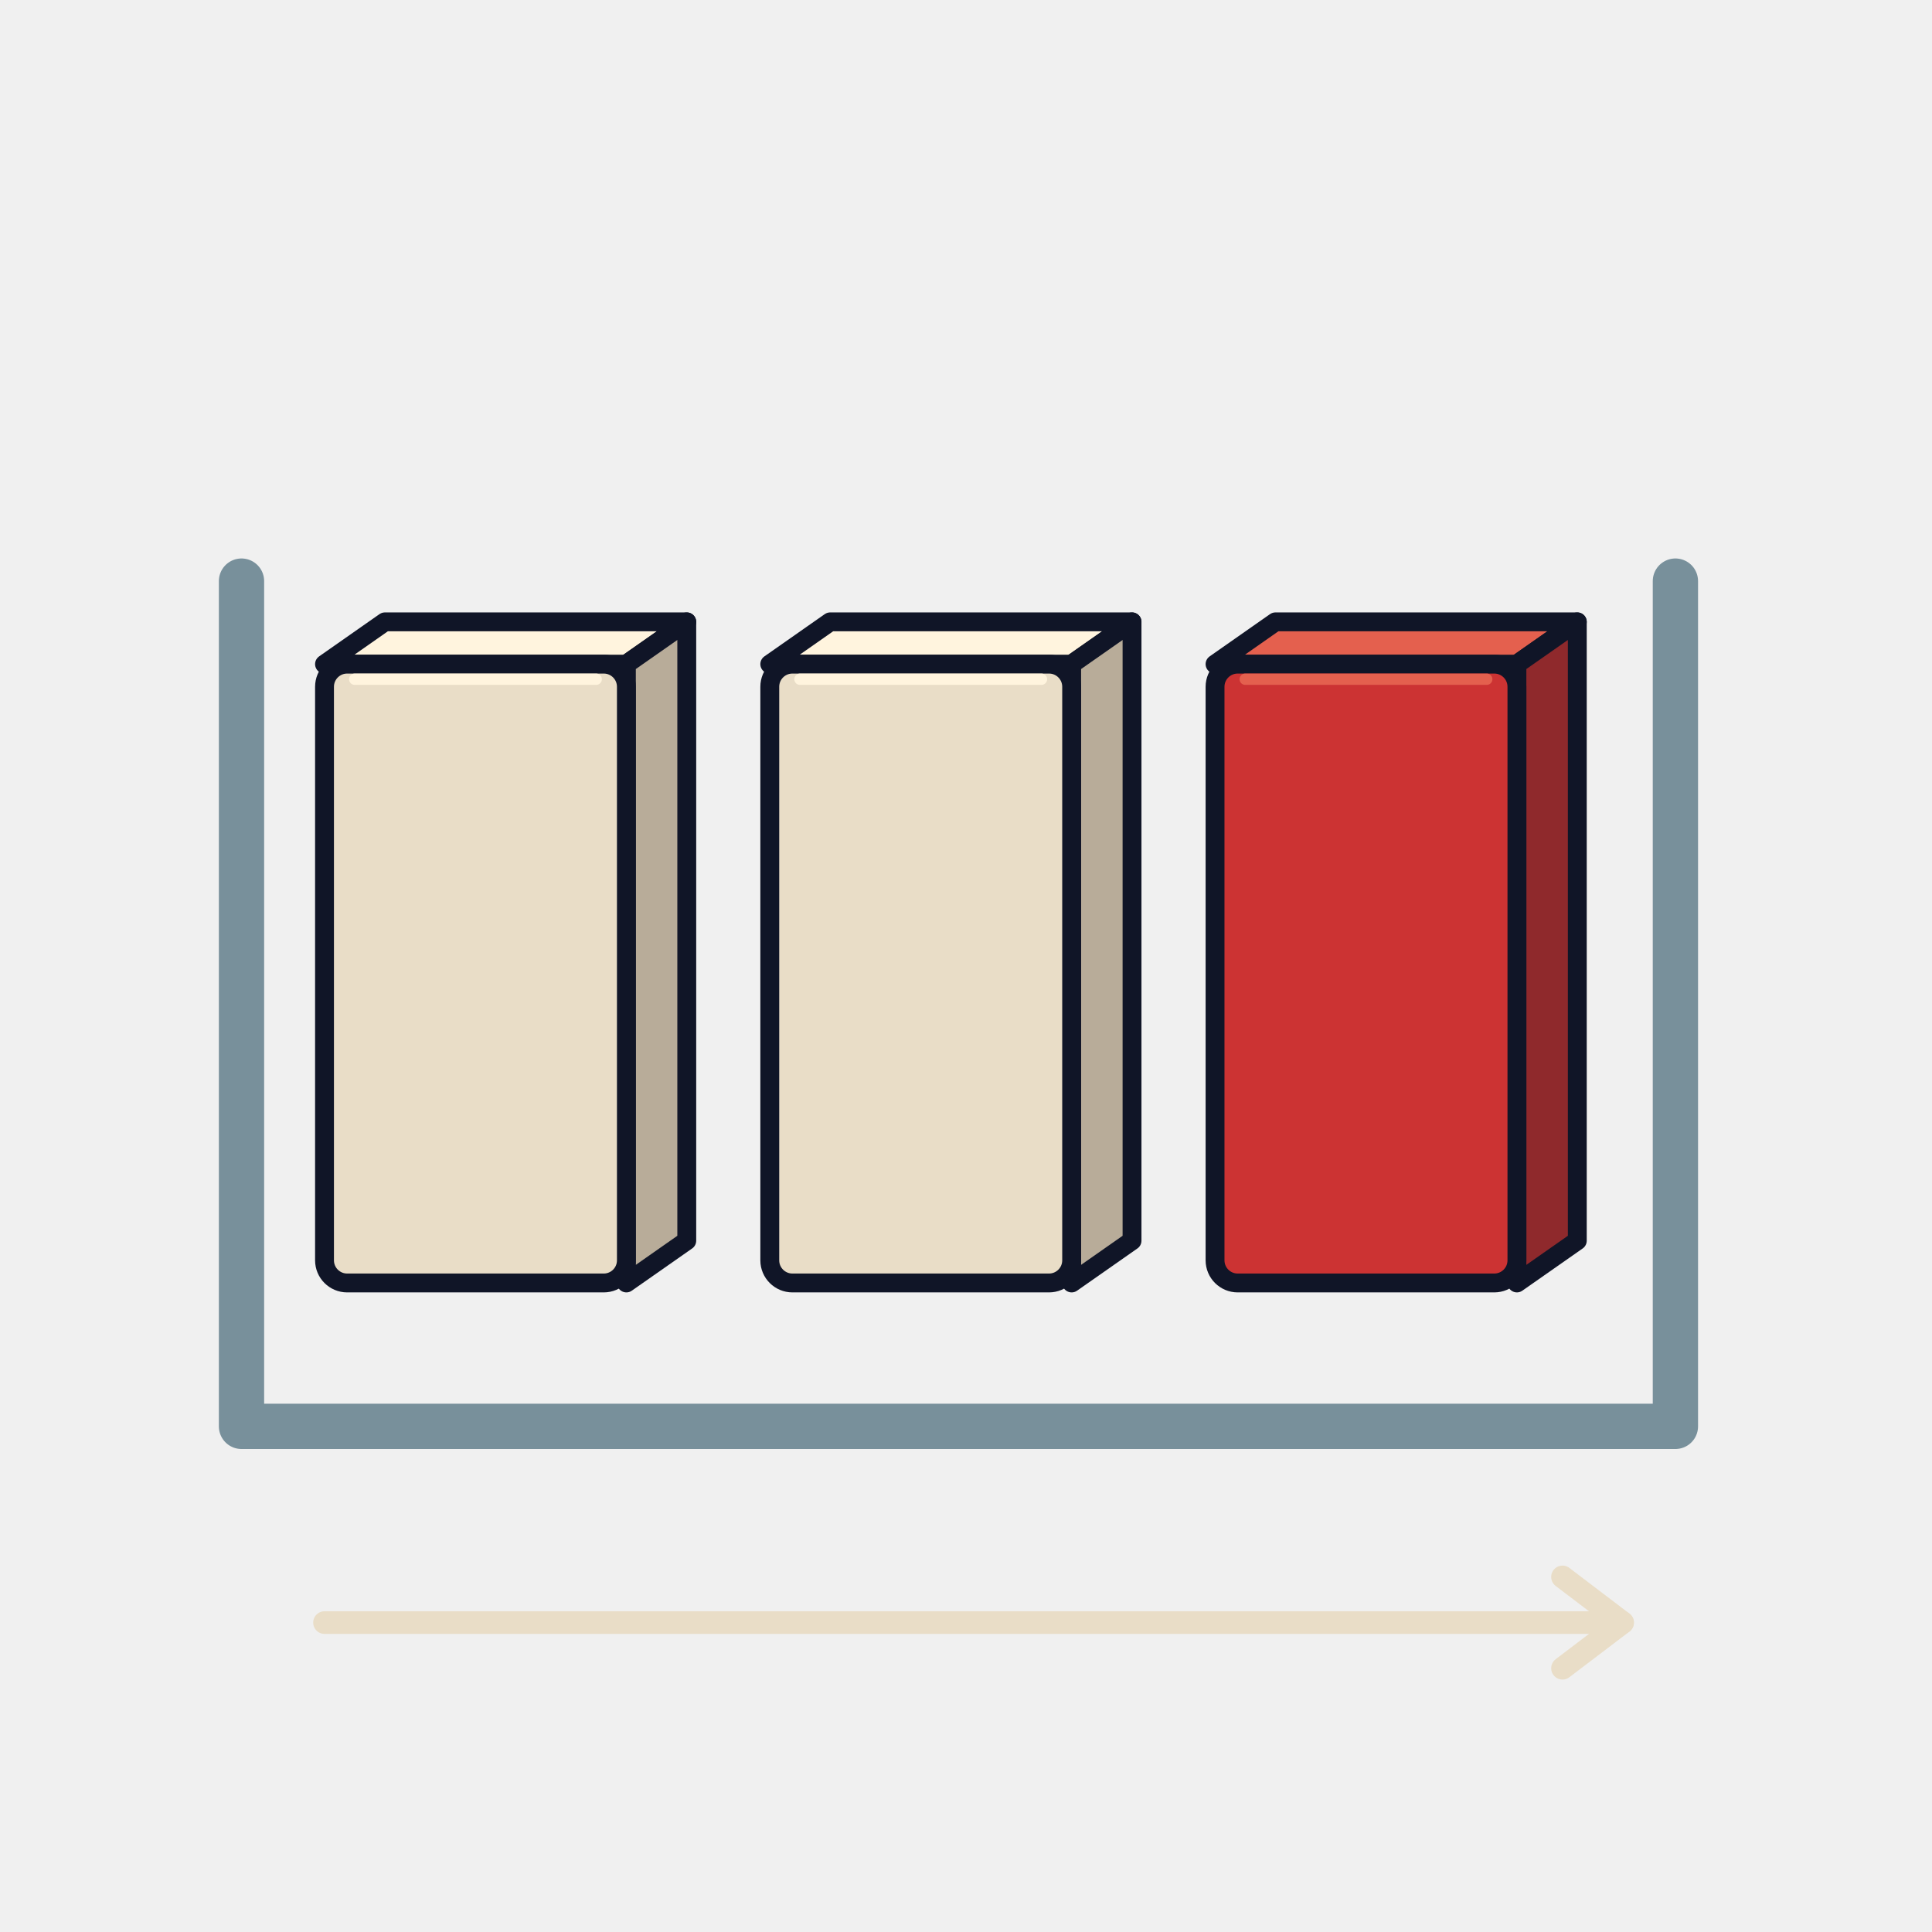
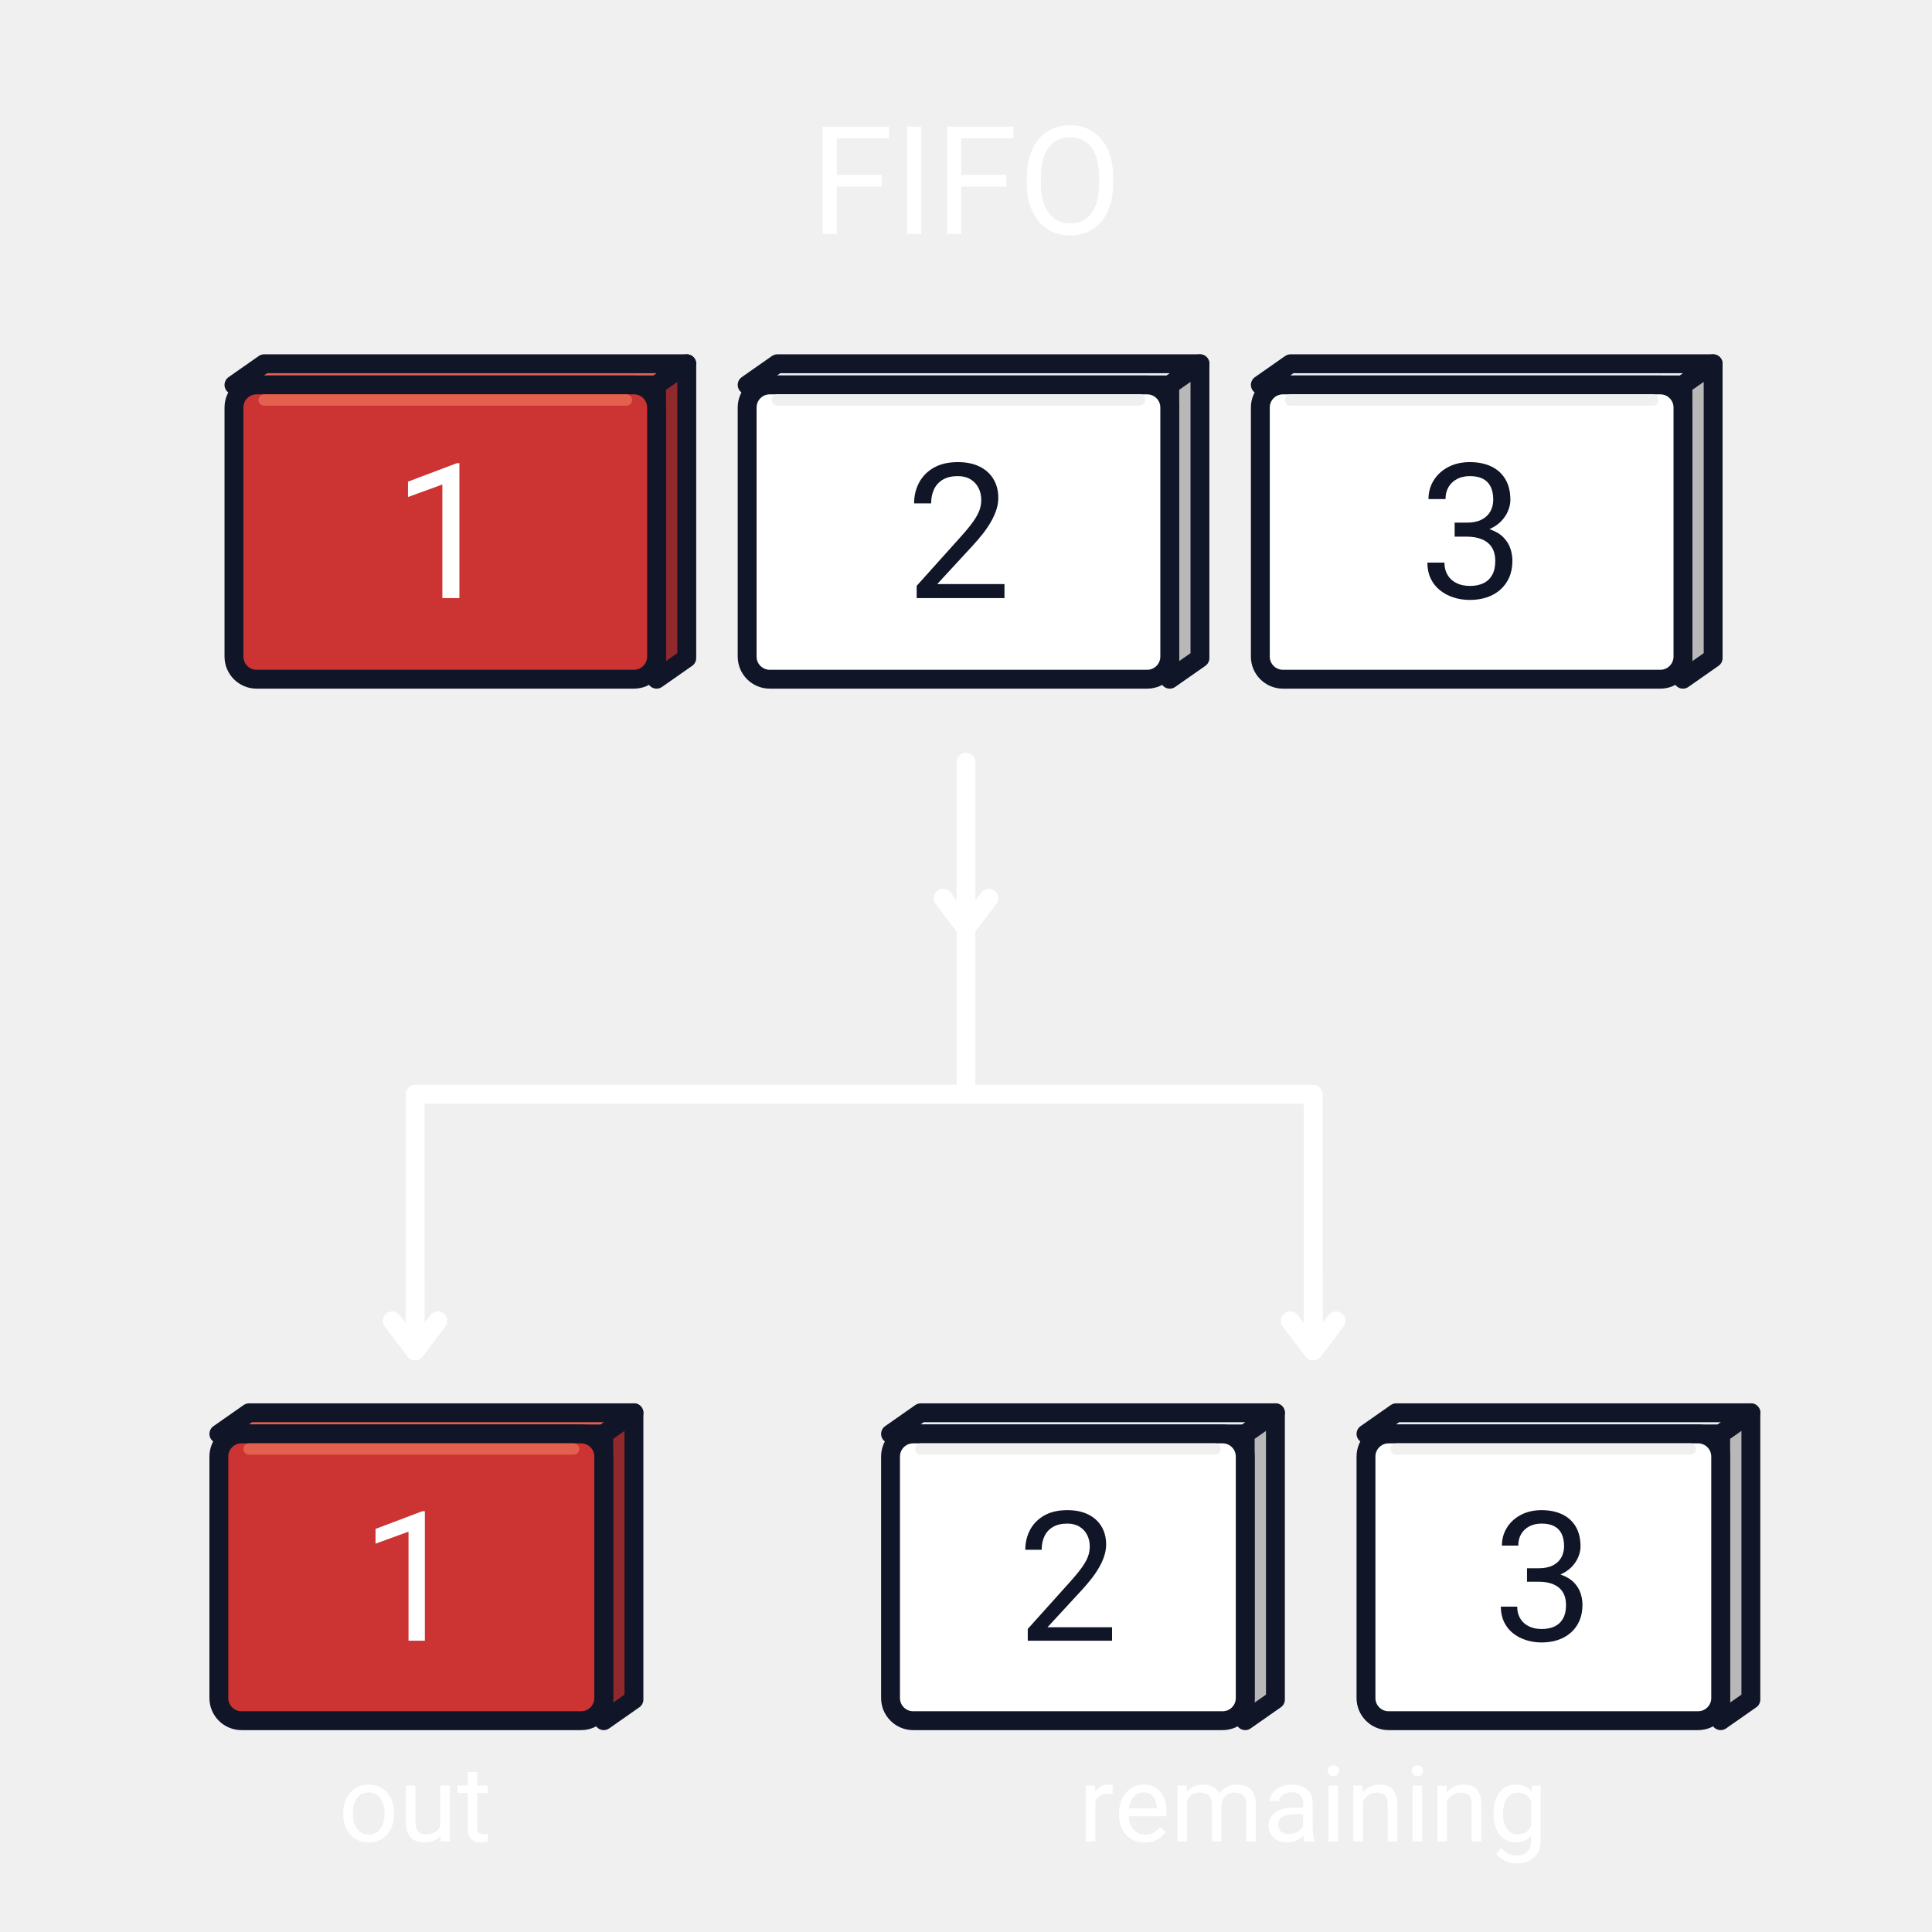
<svg xmlns="http://www.w3.org/2000/svg" width="256" height="256" viewBox="0 0 256 256" role="img" aria-labelledby="title desc">
  <g stroke-linecap="round" stroke-linejoin="round">
-     <path d="M32 77 V189 H222 V77" fill="none" stroke="#78909B" stroke-width="6" />
-     <polygon points="43,88 51,82.4 91,82.4 83,88" fill="#FFF4DE" stroke="#101527" stroke-width="2.5" />
-     <polygon points="83,88 91,82.4 91,164.4 83,170" fill="#B8AC99" stroke="#101527" stroke-width="2.5" />
-     <rect x="43" y="88" width="40" height="82" rx="3" fill="#E9DDC7" stroke="#101527" stroke-width="2.5" />
-     <line x1="47" y1="90" x2="79" y2="90" stroke="#FFF4DE" stroke-width="1.5" />
-     <polygon points="102,88 110,82.4 150,82.4 142,88" fill="#FFF4DE" stroke="#101527" stroke-width="2.5" />
-     <polygon points="142,88 150,82.4 150,164.4 142,170" fill="#B8AC99" stroke="#101527" stroke-width="2.5" />
-     <rect x="102" y="88" width="40" height="82" rx="3" fill="#E9DDC7" stroke="#101527" stroke-width="2.5" />
-     <line x1="106" y1="90" x2="138" y2="90" stroke="#FFF4DE" stroke-width="1.5" />
-     <polygon points="161,88 169,82.4 209,82.4 201,88" fill="#E4604E" stroke="#101527" stroke-width="2.5" />
-     <polygon points="201,88 209,82.4 209,164.4 201,170" fill="#8F292C" stroke="#101527" stroke-width="2.5" />
-     <rect x="161" y="88" width="40" height="82" rx="3" fill="#CC3333" stroke="#101527" stroke-width="2.5" />
-     <line x1="165" y1="90" x2="197" y2="90" stroke="#E4604E" stroke-width="1.5" />
-     <line x1="43" y1="215" x2="215" y2="215" stroke="#E9DDC7" stroke-width="3" />
-     <path d="M207.04 221.05 L215 215 L207.04 208.95" fill="none" stroke="#E9DDC7" stroke-width="3" />
+     <g transform="translate(107.3457 31) scale(0.00976562 -0.00976562)">
+       <g transform="translate(0 0)">
+         <path d="M362 1456V0H169V1456ZM972 801V643H320V801ZM1071 1456V1298H320V1456Z" fill="#FFFFFF" stroke="none" stroke-width="0" />
+       </g>
+       <g transform="translate(1132 0)">
+         <path d="M376 1456V0H183V1456Z" fill="#FFFFFF" stroke="none" stroke-width="0" />
+       </g>
+       <g transform="translate(1689 0)">
+         <path d="M362 1456V0H169V1456ZM972 801V643H320V801ZM1071 1456V1298H320V1456Z" fill="#FFFFFF" stroke="none" stroke-width="0" />
+       </g>
+       <g transform="translate(2821 0)">
+         <path d="M1290 774V682Q1290 518 1249.0 388.0Q1208 258 1131.0 167.0Q1054 76 946.5 28.0Q839 -20 706 -20Q577 -20 469.5 28.0Q362 76 283.5 167.0Q205 258 162.0 388.0Q119 518 119 682V774Q119 938 161.5 1067.5Q204 1197 282.0 1288.5Q360 1380 467.5 1428.0Q575 1476 704 1476Q837 1476 944.5 1428.0Q1052 1380 1129.5 1288.5Q1207 1197 1248.5 1067.5Q1290 938 1290 774ZM1099 682V776Q1099 906 1072.5 1006.0Q1046 1106 995.0 1174.0Q944 1242 870.5 1277.0Q797 1312 704 1312Q614 1312 541.5 1277.0Q469 1242 417.5 1174.0Q366 1106 338.0 1006.0Q310 906 310 776V682Q310 551 338.0 450.5Q366 350 418.5 281.5Q471 213 543.5 178.0Q616 143 706 143Q800 143 873.0 178.0Q946 213 996.5 281.5Q1047 350 1073.0 450.5Q1099 551 1099 682Z" fill="#FFFFFF" stroke="none" stroke-width="0" />
+       </g>
+     </g>
+     <polygon points="31,51 35,48.2 91,48.2 87,51" fill="#E4604E" stroke="#101527" stroke-width="2.5" />
+     <polygon points="87,51 91,48.2 91,87.2 87,90" fill="#8F292C" stroke="#101527" stroke-width="2.5" />
+     <rect x="31" y="51" width="56" height="39" rx="3" fill="#CC3333" stroke="#101527" stroke-width="2.5" />
+     <line x1="35" y1="53" x2="83" y2="53" stroke="#E4604E" stroke-width="1.5" />
+     <g transform="translate(51.9749 79.25) scale(0.01220703 -0.01220703)">
+       <g transform="translate(0 0)">
+         <path d="M729 1464V0H544V1233L171 1097V1264L700 1464Z" fill="#FFFFFF" stroke="none" stroke-width="0" />
+       </g>
+     </g>
+     <polygon points="99,51 103,48.2 159,48.2 155,51" fill="#F0F0F0" stroke="#101527" stroke-width="2.5" />
+     <polygon points="155,51 159,48.2 159,87.2 155,90" fill="#B8B8B8" stroke="#101527" stroke-width="2.5" />
+     <rect x="99" y="51" width="56" height="39" rx="3" fill="#FFFFFF" stroke="#101527" stroke-width="2.5" />
+     <line x1="103" y1="53" x2="151" y2="53" stroke="#F0F0F0" stroke-width="1.5" />
+     <g transform="translate(119.9749 79.25) scale(0.01220703 -0.01220703)">
+       <g transform="translate(0 0)">
+         <path d="M1075 152V0H122V133L599 664Q687 762 735.5 830.5Q784 899 803.5 953.5Q823 1008 823 1065Q823 1137 793.5 1195.5Q764 1254 707.0 1289.0Q650 1324 569 1324Q472 1324 407.5 1286.5Q343 1249 311.0 1182.0Q279 1115 279 1028H94Q94 1151 148.0 1253.0Q202 1355 308.0 1415.5Q414 1476 569 1476Q707 1476 805.0 1427.5Q903 1379 955.5 1291.5Q1008 1204 1008 1087Q1008 1023 986.5 957.5Q965 892 927.5 827.0Q890 762 840.5 699.0Q791 636 735 575L345 152Z" fill="#101527" stroke="none" stroke-width="0" />
+       </g>
+     </g>
+     <polygon points="167,51 171,48.2 227,48.2 223,51" fill="#F0F0F0" stroke="#101527" stroke-width="2.5" />
+     <polygon points="223,51 227,48.2 227,87.2 223,90" fill="#B8B8B8" stroke="#101527" stroke-width="2.5" />
+     <rect x="167" y="51" width="56" height="39" rx="3" fill="#FFFFFF" stroke="#101527" stroke-width="2.5" />
+     <line x1="171" y1="53" x2="219" y2="53" stroke="#F0F0F0" stroke-width="1.5" />
+     <g transform="translate(187.9749 79.25) scale(0.01220703 -0.01220703)">
+       <g transform="translate(0 0)">
+         <path d="M391 819H523Q620 819 683.5 851.5Q747 884 778.5 940.5Q810 997 810 1068Q810 1152 782.0 1209.0Q754 1266 698.0 1295.0Q642 1324 556 1324Q478 1324 418.5 1293.5Q359 1263 325.5 1207.0Q292 1151 292 1075H107Q107 1186 163.0 1277.0Q219 1368 320.5 1422.0Q422 1476 556 1476Q688 1476 787.0 1429.5Q886 1383 941.0 1291.5Q996 1200 996 1064Q996 1009 970.5 946.5Q945 884 891.5 830.0Q838 776 753.0 741.5Q668 707 549 707H391ZM391 667V778H549Q688 778 779.0 745.0Q870 712 922.5 657.0Q975 602 996.5 536.5Q1018 471 1018 406Q1018 304 983.5 225.0Q949 146 886.5 91.0Q824 36 740.0 8.0Q656 -20 557 -20Q462 -20 378.5 7.0Q295 34 231.0 85.5Q167 137 131.0 212.5Q95 288 95 385H280Q280 309 313.5 252.0Q347 195 409.5 163.5Q472 132 557 132Q642 132 703.5 161.5Q765 191 798.5 251.0Q832 311 832 402Q832 493 794.0 551.5Q756 610 686.5 638.5Q617 667 523 667Z" fill="#101527" stroke="none" stroke-width="0" />
+       </g>
+     </g>
+     <line x1="128" y1="101" x2="128" y2="123" stroke="#FFFFFF" stroke-width="2.5" />
+     <path d="M124.97 119.02 L128 123 L131.03 119.02" fill="none" stroke="#FFFFFF" stroke-width="2.5" />
+     <path d="M128 123 V145 H55 V177 M128 145 H174 V177" fill="none" stroke="#FFFFFF" stroke-width="2.5" />
+     <line x1="55" y1="169" x2="55" y2="179" stroke="#FFFFFF" stroke-width="2.5" />
+     <path d="M51.97 175.02 L55 179 L58.03 175.02" fill="none" stroke="#FFFFFF" stroke-width="2.5" />
+     <line x1="174" y1="169" x2="174" y2="179" stroke="#FFFFFF" stroke-width="2.5" />
+     <path d="M170.97 175.02 L174 179 L177.03 175.02" fill="none" stroke="#FFFFFF" stroke-width="2.5" />
+     <polygon points="29,190 33,187.2 84,187.2 80,190" fill="#E4604E" stroke="#101527" stroke-width="2.5" />
+     <polygon points="80,190 84,187.2 84,225.2 80,228" fill="#8F292C" stroke="#101527" stroke-width="2.5" />
+     <rect x="29" y="190" width="51" height="38" rx="3" fill="#CC3333" stroke="#101527" stroke-width="2.5" />
+     <line x1="33" y1="192" x2="76" y2="192" stroke="#E4604E" stroke-width="1.5" />
+     <g transform="translate(47.7559 217.4) scale(0.01171875 -0.01171875)">
+       <g transform="translate(0 0)">
+         <path d="M729 1464V0H544V1233L171 1097V1264L700 1464Z" fill="#FFFFFF" stroke="none" stroke-width="0" />
+       </g>
+     </g>
+     <polygon points="118,190 122,187.2 169,187.2 165,190" fill="#F0F0F0" stroke="#101527" stroke-width="2.5" />
+     <polygon points="165,190 169,187.2 169,225.2 165,228" fill="#B8B8B8" stroke="#101527" stroke-width="2.5" />
+     <rect x="118" y="190" width="47" height="38" rx="3" fill="#FFFFFF" stroke="#101527" stroke-width="2.5" />
+     <line x1="122" y1="192" x2="161" y2="192" stroke="#F0F0F0" stroke-width="1.5" />
+     <g transform="translate(134.7559 217.4) scale(0.01171875 -0.01171875)">
+       <g transform="translate(0 0)">
+         <path d="M1075 152V0H122V133L599 664Q687 762 735.5 830.5Q784 899 803.5 953.5Q823 1008 823 1065Q823 1137 793.5 1195.5Q764 1254 707.0 1289.0Q650 1324 569 1324Q472 1324 407.5 1286.5Q343 1249 311.0 1182.0Q279 1115 279 1028H94Q94 1151 148.0 1253.0Q202 1355 308.0 1415.5Q414 1476 569 1476Q707 1476 805.0 1427.5Q903 1379 955.5 1291.5Q1008 1204 1008 1087Q1008 1023 986.5 957.5Q965 892 927.5 827.0Q890 762 840.5 699.0Q791 636 735 575L345 152Z" fill="#101527" stroke="none" stroke-width="0" />
+       </g>
+     </g>
+     <polygon points="181,190 185,187.2 232,187.2 228,190" fill="#F0F0F0" stroke="#101527" stroke-width="2.5" />
+     <polygon points="228,190 232,187.2 232,225.2 228,228" fill="#B8B8B8" stroke="#101527" stroke-width="2.5" />
+     <rect x="181" y="190" width="47" height="38" rx="3" fill="#FFFFFF" stroke="#101527" stroke-width="2.5" />
+     <line x1="185" y1="192" x2="224" y2="192" stroke="#F0F0F0" stroke-width="1.5" />
+     <g transform="translate(197.7559 217.4) scale(0.01171875 -0.01171875)">
+       <g transform="translate(0 0)">
+         <path d="M391 819H523Q620 819 683.5 851.5Q747 884 778.5 940.5Q810 997 810 1068Q810 1152 782.0 1209.0Q754 1266 698.0 1295.0Q642 1324 556 1324Q478 1324 418.5 1293.5Q359 1263 325.5 1207.0Q292 1151 292 1075H107Q107 1186 163.0 1277.0Q219 1368 320.5 1422.0Q422 1476 556 1476Q688 1476 787.0 1429.5Q886 1383 941.0 1291.5Q996 1200 996 1064Q996 1009 970.5 946.5Q945 884 891.5 830.0Q838 776 753.0 741.5Q668 707 549 707H391ZM391 667V778H549Q688 778 779.0 745.0Q870 712 922.5 657.0Q975 602 996.5 536.5Q1018 471 1018 406Q1018 304 983.5 225.0Q949 146 886.5 91.0Q824 36 740.0 8.0Q656 -20 557 -20Q462 -20 378.5 7.0Q295 34 231.0 85.5Q167 137 131.0 212.5Q95 288 95 385H280Q280 309 313.5 252.0Q347 195 409.5 163.5Q472 132 557 132Q642 132 703.5 161.5Q765 191 798.5 251.0Q832 311 832 402Q832 493 794.0 551.5Q756 610 686.5 638.5Q617 667 523 667Z" fill="#101527" stroke="none" stroke-width="0" />
+       </g>
+     </g>
+     <g transform="translate(44.8589 244) scale(0.00683594 -0.00683594)">
+       <g transform="translate(0 0)">
+         <path d="M92 529V552Q92 669 126.0 769.5Q160 870 224.0 944.5Q288 1019 379.0 1060.5Q470 1102 583 1102Q697 1102 788.5 1060.5Q880 1019 944.5 944.5Q1009 870 1043.0 769.5Q1077 669 1077 552V529Q1077 412 1043.0 312.0Q1009 212 944.5 137.5Q880 63 789.5 21.5Q699 -20 585 -20Q471 -20 380.0 21.5Q289 63 224.5 137.5Q160 212 126.0 312.0Q92 412 92 529ZM277 552V529Q277 448 296.0 376.5Q315 305 353.5 250.0Q392 195 450.0 163.5Q508 132 585 132Q661 132 718.5 163.5Q776 195 814.0 250.0Q852 305 871.5 376.5Q891 448 891 529V552Q891 632 871.5 703.5Q852 775 813.5 830.5Q775 886 717.5 918.0Q660 950 583 950Q507 950 449.5 918.0Q392 886 353.5 830.5Q315 775 296.0 703.5Q277 632 277 552Z" fill="#FFFFFF" stroke="none" stroke-width="0" />
+       </g>
+       <g transform="translate(1168 0)">
+         <path d="M803 250V1082H989V0H812ZM838 478 915 480Q915 372 892.5 280.5Q870 189 820.0 122.0Q770 55 689.0 17.5Q608 -20 492 -20Q413 -20 347.5 3.0Q282 26 235.0 74.0Q188 122 162.5 199.0Q137 276 137 384V1082H322V382Q322 309 338.5 261.5Q355 214 383.5 186.5Q412 159 447.5 148.0Q483 137 521 137Q639 137 708.0 182.5Q777 228 807.5 305.5Q838 383 838 478Z" fill="#FFFFFF" stroke="none" stroke-width="0" />
+       </g>
+       <g transform="translate(2297 0)">
+         <path d="M594 1082V940H9V1082ZM207 1345H392V268Q392 213 409.0 185.0Q426 157 453.0 148.0Q480 139 511 139Q534 139 559.5 143.5Q585 148 598 151L599 0Q577 -7 541.5 -13.5Q506 -20 456 -20Q388 -20 331.0 7.0Q274 34 240.5 97.5Q207 161 207 269Z" fill="#FFFFFF" stroke="none" stroke-width="0" />
+       </g>
+     </g>
+     <g transform="translate(142.9033 244) scale(0.00683594 -0.00683594)">
+       <g transform="translate(0 0)">
+         <path d="M326 912V0H141V1082H321ZM664 1088 663 916Q640 921 619.5 922.5Q599 924 573 924Q509 924 460.0 904.0Q411 884 377.0 848.0Q343 812 323.5 762.5Q304 713 298 654L246 624Q246 722 265.5 808.0Q285 894 326.0 960.5Q367 1027 430.5 1064.5Q494 1102 582 1102Q602 1102 628.0 1097.5Q654 1093 664 1088Z" fill="#FFFFFF" stroke="none" stroke-width="0" />
+       </g>
+       <g transform="translate(694 0)">
+         <path d="M590 -20Q477 -20 385.5 18.5Q294 57 228.5 127.0Q163 197 128.0 293.0Q93 389 93 503V545Q93 677 132.0 780.5Q171 884 238.0 956.0Q305 1028 390.0 1065.0Q475 1102 566 1102Q682 1102 766.5 1062.0Q851 1022 905.0 950.5Q959 879 985.0 782.5Q1011 686 1011 572V489H203V640H826V654Q822 726 796.5 794.0Q771 862 716.0 906.0Q661 950 566 950Q503 950 450.0 923.5Q397 897 359.0 845.0Q321 793 300.0 718.0Q279 643 279 545V503Q279 426 300.5 358.5Q322 291 363.5 240.0Q405 189 464.5 160.0Q524 131 600 131Q698 131 766.0 171.0Q834 211 885 278L997 189Q962 136 908.0 88.0Q854 40 775.5 10.0Q697 -20 590 -20Z" fill="#FFFFFF" stroke="none" stroke-width="0" />
+       </g>
+       <g transform="translate(1780 0)">
+         <path d="M325 867V0H139V1082H315ZM287 582 201 585Q202 696 230.0 790.5Q258 885 313.0 955.0Q368 1025 450.0 1063.5Q532 1102 640 1102Q716 1102 780.0 1080.5Q844 1059 891.0 1013.0Q938 967 964.0 895.0Q990 823 990 721V0H805V712Q805 797 776.5 848.0Q748 899 696.0 922.5Q644 946 574 946Q492 946 437.0 917.0Q382 888 349.0 837.0Q316 786 301.5 720.5Q287 655 287 582ZM988 684 864 646Q865 735 893.5 817.0Q922 899 976.5 963.0Q1031 1027 1111.0 1064.5Q1191 1102 1294 1102Q1381 1102 1448.5 1079.0Q1516 1056 1562.5 1008.5Q1609 961 1633.0 887.0Q1657 813 1657 711V0H1471V713Q1471 804 1442.5 854.5Q1414 905 1362.5 925.5Q1311 946 1240 946Q1179 946 1132.0 925.0Q1085 904 1053.0 867.5Q1021 831 1004.5 784.0Q988 737 988 684Z" fill="#FFFFFF" stroke="none" stroke-width="0" />
+       </g>
+       <g transform="translate(3576 0)">
+         <path d="M779 185V742Q779 806 753.5 853.5Q728 901 677.0 927.0Q626 953 551 953Q481 953 428.5 929.0Q376 905 346.5 866.0Q317 827 317 782H132Q132 840 162.0 897.0Q192 954 248.5 1000.5Q305 1047 384.5 1074.5Q464 1102 562 1102Q680 1102 770.5 1062.0Q861 1022 912.5 941.5Q964 861 964 740V236Q964 182 973.5 121.0Q983 60 1002 16V0H809Q795 32 787.0 85.5Q779 139 779 185ZM811 656 813 526H626Q547 526 485.0 513.5Q423 501 381.0 476.0Q339 451 317.0 413.5Q295 376 295 326Q295 275 318.0 233.0Q341 191 387.5 166.5Q434 142 502 142Q587 142 652.0 178.0Q717 214 755.5 266.0Q794 318 797 367L876 278Q869 236 838.0 185.0Q807 134 755.5 87.5Q704 41 633.5 10.5Q563 -20 475 -20Q365 -20 282.5 23.0Q200 66 154.5 138.5Q109 211 109 301Q109 388 143.0 454.5Q177 521 241.0 565.5Q305 610 395.0 633.0Q485 656 596 656Z" fill="#FFFFFF" stroke="none" stroke-width="0" />
+       </g>
+       <g transform="translate(4690 0)">
+         <path d="M342 1082V0H156V1082ZM142 1369Q142 1414 169.5 1445.0Q197 1476 251 1476Q304 1476 332.5 1445.0Q361 1414 361 1369Q361 1326 332.5 1295.5Q304 1265 251 1265Q197 1265 169.5 1295.5Q142 1326 142 1369Z" fill="#FFFFFF" stroke="none" stroke-width="0" />
+       </g>
+       <g transform="translate(5188 0)">
+         <path d="M326 851V0H141V1082H316ZM282 582 205 585Q206 696 238.0 790.5Q270 885 328.0 955.0Q386 1025 466.5 1063.5Q547 1102 645 1102Q725 1102 789.0 1080.5Q853 1059 898.5 1012.0Q944 965 968.0 890.5Q992 816 992 709V0H806V711Q806 796 781.0 847.5Q756 899 708.0 922.5Q660 946 590 946Q521 946 464.5 917.0Q408 888 367.5 837.0Q327 786 304.5 720.5Q282 655 282 582Z" fill="#FFFFFF" stroke="none" stroke-width="0" />
+       </g>
+       <g transform="translate(6319 0)">
+         <path d="M342 1082V0H156V1082ZM142 1369Q142 1414 169.5 1445.0Q197 1476 251 1476Q304 1476 332.5 1445.0Q361 1414 361 1369Q361 1326 332.5 1295.5Q304 1265 251 1265Q197 1265 169.5 1295.5Q142 1326 142 1369Z" fill="#FFFFFF" stroke="none" stroke-width="0" />
+       </g>
+       <g transform="translate(6817 0)">
+         <path d="M326 851V0H141V1082H316ZM282 582 205 585Q206 696 238.0 790.5Q270 885 328.0 955.0Q386 1025 466.5 1063.5Q547 1102 645 1102Q725 1102 789.0 1080.5Q853 1059 898.5 1012.0Q944 965 968.0 890.5Q992 816 992 709V0H806V711Q806 796 781.0 847.5Q756 899 708.0 922.5Q660 946 590 946Q521 946 464.5 917.0Q408 888 367.5 837.0Q327 786 304.5 720.5Q282 655 282 582Z" fill="#FFFFFF" stroke="none" stroke-width="0" />
+       </g>
+       <g transform="translate(7948 0)">
+         <path d="M842 1082H1010V23Q1010 -120 952.0 -221.0Q894 -322 790.5 -374.5Q687 -427 552 -427Q496 -427 420.5 -409.5Q345 -392 272.5 -350.5Q200 -309 151 -239L248 -129Q316 -211 390.5 -243.0Q465 -275 538 -275Q626 -275 690.0 -242.0Q754 -209 789.5 -144.5Q825 -80 825 14V844ZM97 529V550Q97 674 126.5 775.5Q156 877 211.5 950.0Q267 1023 346.0 1062.5Q425 1102 524 1102Q626 1102 702.5 1066.5Q779 1031 832.5 963.5Q886 896 917.0 801.0Q948 706 960 586V494Q949 375 917.5 280.0Q886 185 832.5 118.0Q779 51 702.0 15.5Q625 -20 522 -20Q425 -20 346.5 21.0Q268 62 212.0 136.0Q156 210 126.5 310.5Q97 411 97 529ZM282 550V529Q282 448 298.5 377.0Q315 306 349.5 252.0Q384 198 438.0 167.5Q492 137 567 137Q659 137 719.0 176.0Q779 215 814.5 279.0Q850 343 870 418V659Q859 714 836.5 765.5Q814 817 778.5 857.5Q743 898 691.0 922.0Q639 946 569 946Q493 946 438.5 914.5Q384 883 349.5 828.5Q315 774 298.5 702.5Q282 631 282 550Z" fill="#FFFFFF" stroke="none" stroke-width="0" />
+       </g>
+     </g>
  </g>
</svg>
